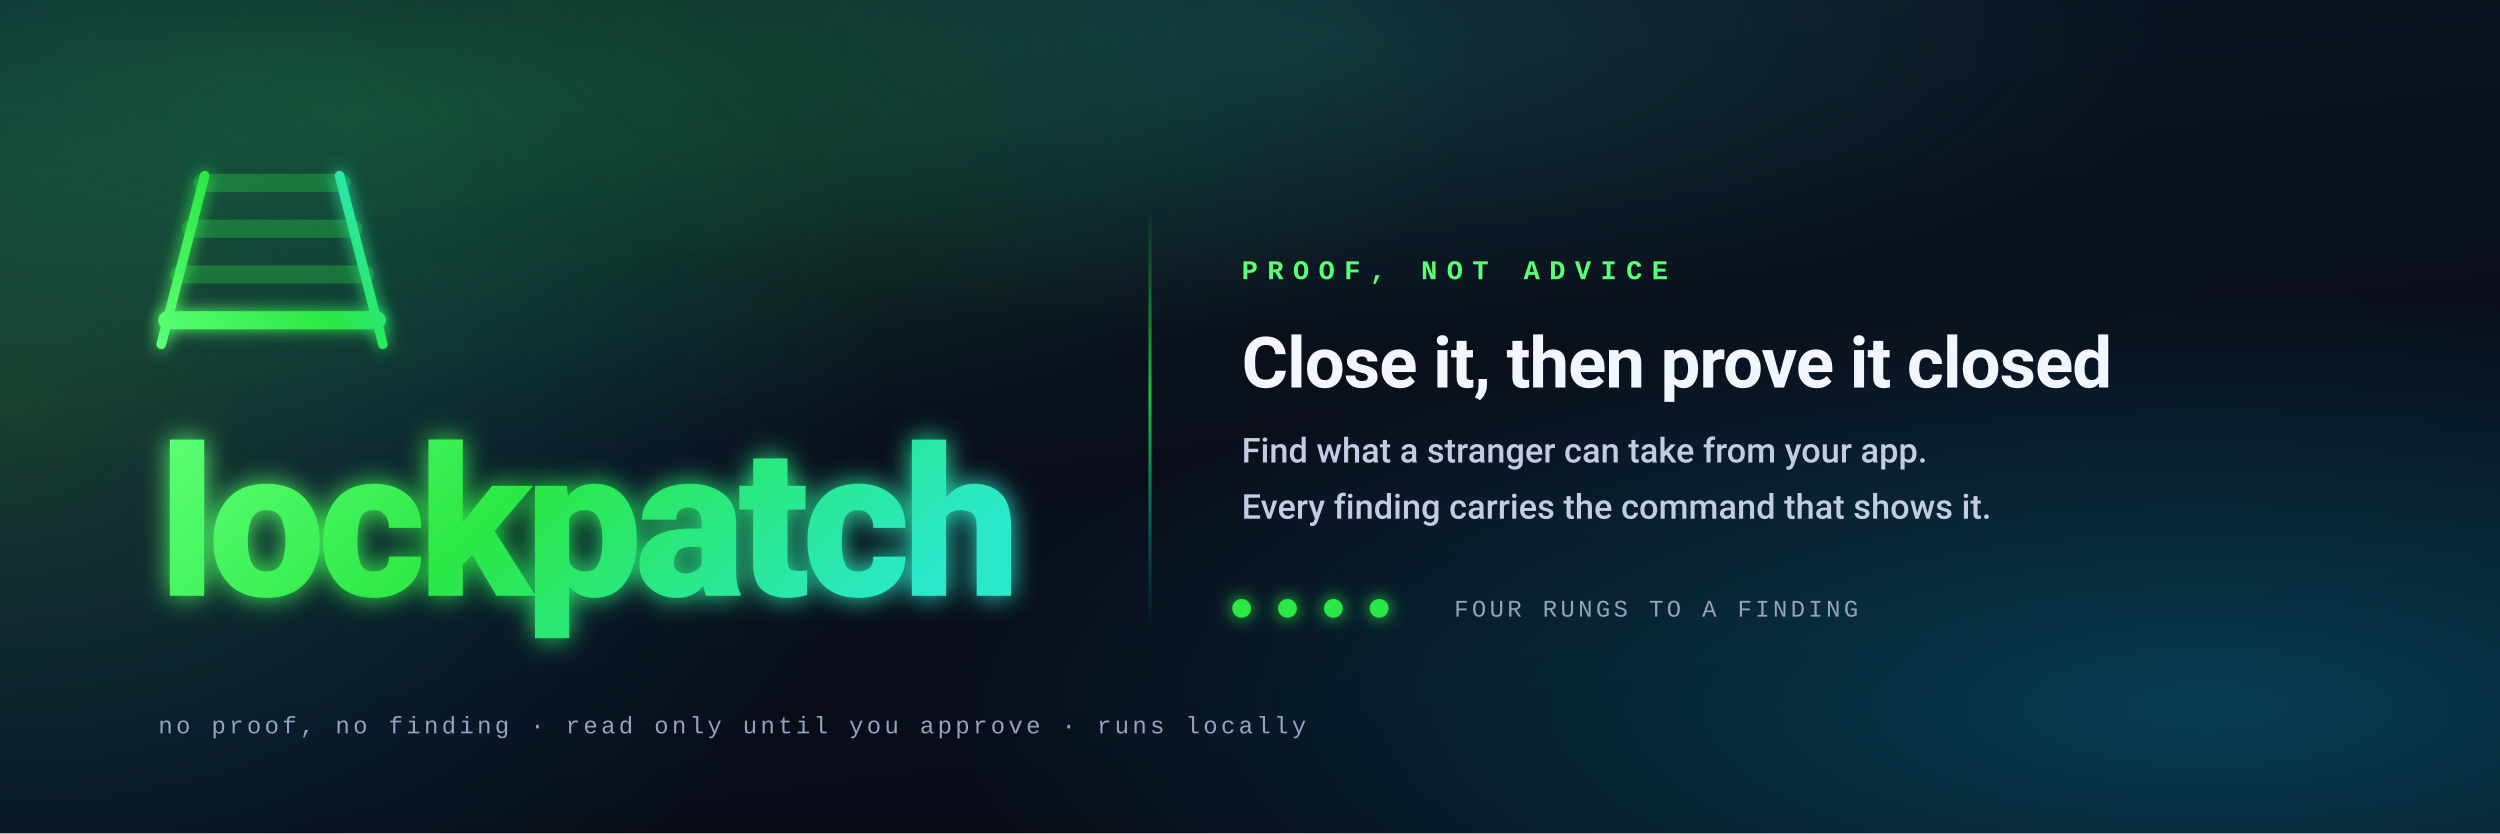
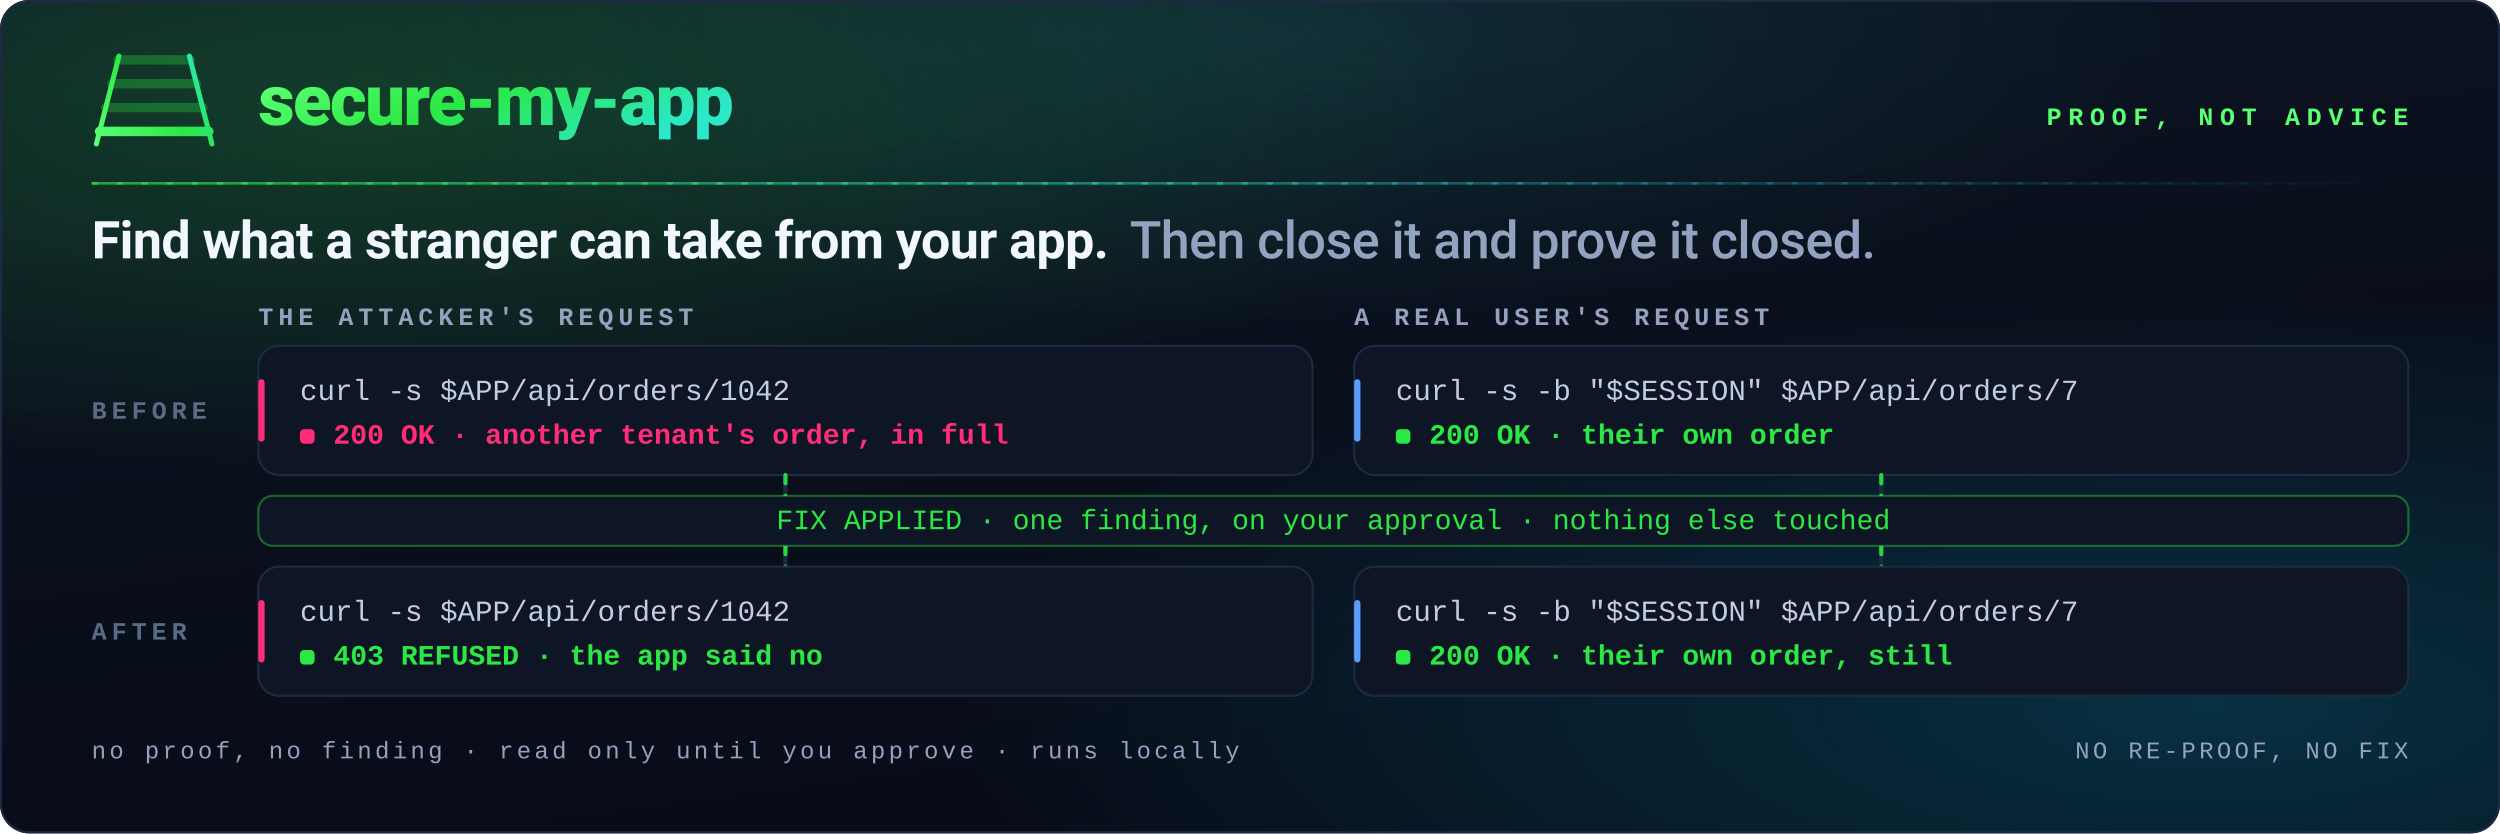
- <svg xmlns="http://www.w3.org/2000/svg" viewBox="0 0 1200 400" fill="none" role="img" aria-label="lockpatch, proof not advice: close it, then prove it closed">
+ <svg xmlns="http://www.w3.org/2000/svg" viewBox="0 0 1200 400" width="1200" height="400" role="img" aria-label="secure-my-app: find what a stranger can take from your app, then close it and prove it closed. Before the fix the attacker's request returns 200 OK and a real user's request returns 200 OK. After the fix the attacker's request is refused with 403 and the real user's request still returns 200 OK.">
  <defs>
    <linearGradient id="lk-ground" x1="0" y1="0" x2="0.4" y2="1">
      <stop offset="0%" stop-color="#0D1626" />
      <stop offset="55%" stop-color="#0A0F1C" />
      <stop offset="100%" stop-color="#080C18" />
    </linearGradient>
    <radialGradient id="lk-bloomA" cx="0.15" cy="0.13" r="0.44">
-       <stop offset="0%" stop-color="#2BE844" stop-opacity="0.24" />
+       <stop offset="0%" stop-color="#2BE844" stop-opacity="0.20" />
      <stop offset="100%" stop-color="#2BE844" stop-opacity="0" />
    </radialGradient>
    <radialGradient id="lk-bloomB" cx="0.88" cy="0.85" r="0.50">
-       <stop offset="0%" stop-color="#00D4FF" stop-opacity="0.24" />
+       <stop offset="0%" stop-color="#00D4FF" stop-opacity="0.18" />
      <stop offset="100%" stop-color="#00D4FF" stop-opacity="0" />
    </radialGradient>
    <radialGradient id="lk-bloomC" cx="0.52" cy="0.04" r="0.36">
-       <stop offset="0%" stop-color="#2BE8C8" stop-opacity="0.15" />
+       <stop offset="0%" stop-color="#2BE8C8" stop-opacity="0.12" />
      <stop offset="100%" stop-color="#2BE8C8" stop-opacity="0" />
    </radialGradient>
-     <radialGradient id="lk-wash" cx="0.5" cy="0.5" r="0.5">
-       <stop offset="0%" stop-color="#5BFF74" stop-opacity="0.18" />
-       <stop offset="42%" stop-color="#2BE8C8" stop-opacity="0.112" />
-       <stop offset="76%" stop-color="#00D4FF" stop-opacity="0.044" />
-       <stop offset="100%" stop-color="#00D4FF" stop-opacity="0" />
-     </radialGradient>
-     <clipPath id="lk-frame">
-       <rect width="1200" height="400" />
-     </clipPath>
-     <linearGradient id="lk-rule" gradientUnits="userSpaceOnUse" x1="552" y1="100" x2="552" y2="300">
-       <stop offset="0%" stop-color="#2BE844" stop-opacity="0" />
-       <stop offset="45%" stop-color="#2BE844" stop-opacity="0.8" />
+     <linearGradient id="lk-rule" gradientUnits="userSpaceOnUse" x1="44" y1="88" x2="1156" y2="88">
+       <stop offset="0%" stop-color="#2BE844" stop-opacity="0.65" />
+       <stop offset="45%" stop-color="#2BE8C8" stop-opacity="0.45" />
      <stop offset="100%" stop-color="#00D4FF" stop-opacity="0" />
    </linearGradient>
    <linearGradient id="lk-ink" gradientUnits="userSpaceOnUse" x1="40" y1="202" x2="216" y2="54">
      <stop class="lkk1" offset="0%" stop-color="#5BFF74" />
      <stop class="lkk2" offset="52%" stop-color="#2BE844" />
      <stop class="lkk3" offset="100%" stop-color="#2BE8C8" />
    </linearGradient>
-     <filter id="lk-glow" x="-45%" y="-45%" width="190%" height="190%">
-       <feGaussianBlur stdDeviation="6.5" result="b" />
-       <feMerge>
-         <feMergeNode in="b" />
-         <feMergeNode in="SourceGraphic" />
-       </feMerge>
-     </filter>
-     <filter id="lk-glow-sm" x="-150%" y="-150%" width="400%" height="400%">
-       <feGaussianBlur stdDeviation="4.2" result="b" />
-       <feMerge>
-         <feMergeNode in="b" />
-         <feMergeNode in="SourceGraphic" />
-       </feMerge>
-     </filter>
    <linearGradient id="lk-word" x1="0" y1="0" x2="1" y2="0.25">
      <stop class="lkk1" offset="0%" stop-color="#5BFF74" />
      <stop class="lkk2" offset="46%" stop-color="#2BE844" />
      <stop class="lkk3" offset="100%" stop-color="#2BE8C8" />
    </linearGradient>
-     <linearGradient id="lk-sheen" x1="0" y1="0" x2="1" y2="0">
-       <stop offset="0%" stop-color="#FFFFFF" stop-opacity="0" />
-       <stop offset="50%" stop-color="#FFFFFF" stop-opacity="0.62" />
-       <stop offset="100%" stop-color="#FFFFFF" stop-opacity="0" />
-     </linearGradient>
-     <clipPath id="lk-wordclip">
-       <text x="76" y="286" font-family="system-ui, -apple-system, 'Segoe UI', Roboto, 'Helvetica Neue', Arial, sans-serif" font-size="100" font-weight="800" letter-spacing="-3.6">lockpatch</text>
+     <clipPath id="lk-frame">
+       <rect width="1200" height="400" rx="14" />
    </clipPath>
  </defs>
  <style>
    .disp { font-family: system-ui, -apple-system, 'Segoe UI', Roboto, 'Helvetica Neue', Arial, sans-serif; }
    .mono { font-family: ui-monospace, SFMono-Regular, 'SF Mono', Menlo, Consolas, 'Liberation Mono', monospace; }
-     .eyebrow { font-size: 13px; font-weight: 600; letter-spacing: 4.5px; fill: #5BFF74; }
-     .head    { font-size: 34px; font-weight: 700; fill: #F2F6FF; letter-spacing: -0.5px; }
-     .sub     { font-size: 16.5px; font-weight: 500; fill: #C2CDE4; }
-     .tag     { font-size: 11.5px; letter-spacing: 1.6px; fill: #93A2BE; }
+     .kick  { font-size: 12px; font-weight: 600; letter-spacing: 3.2px; fill: #5BFF74; }
+     .lede  { font-size: 25px; font-weight: 700; fill: #F2F6FF; letter-spacing: -0.3px; }
+     .lede2 { font-size: 25px; font-weight: 500; fill: #93A2BE; letter-spacing: -0.3px; }
+     .colhd { font-size: 12px; font-weight: 600; letter-spacing: 2.4px; fill: #93A2BE; }
+     .rowhd { font-size: 12px; font-weight: 600; letter-spacing: 2.4px; fill: #5B6B85; }
+     .cmd   { font-size: 14px; fill: #C2CDE4; }
+     .res   { font-size: 13.5px; font-weight: 600; }
+     .tag   { font-size: 11.5px; letter-spacing: 1.6px; fill: #93A2BE; }
+     .card  { fill: #0E1524; stroke: #1E2A42; stroke-width: 1; }
+ 
    @keyframes lk-breathe { 0%,100% { opacity:0.62; } 50% { opacity:1; } }
    .lkbloom { animation: lk-breathe 11s ease-in-out infinite; }
-     @keyframes lk-sweep { 0% { transform: translateX(-360px); } 100% { transform: translateX(1560px); } }
-     .lkwash { animation: lk-sweep 17s cubic-bezier(.5,0,.5,1) infinite; }
-     @keyframes lk-sheen { 0% { transform: translateX(0); } 15%,100% { transform: translateX(640px); } }
-     .lksheen { animation: lk-sheen 8.5s cubic-bezier(.4,0,.3,1) infinite; }
-     /* four pips, four rungs */
-     @keyframes lk-pip { 0%,100% { opacity: 0.45; } 50% { opacity: 1; } }
-     .lkp1 { animation: lk-pip 5s ease-in-out infinite 0.0s; }
-     .lkp2 { animation: lk-pip 5s ease-in-out infinite 0.4s; }
-     .lkp3 { animation: lk-pip 5s ease-in-out infinite 0.8s; }
-     .lkp4 { animation: lk-pip 5s ease-in-out infinite 1.2s; }
+     @keyframes lk-flow { to { stroke-dashoffset: -240; } }
+     .flowline { animation: lk-flow 14s linear infinite; }
+     @keyframes lk-drop { to { stroke-dashoffset: -40; } }
+     .dropline { animation: lk-drop 3.2s linear infinite; }
+     @keyframes lk-rise { from { opacity: 0; transform: translateY(8px); } to { opacity: 1; transform: translateY(0); } }
+     .row-fix { animation: lk-rise 0.7s ease-out 0.8s both; }
+     .row-new { animation: lk-rise 0.7s ease-out 1.4s both; }
+     @keyframes lk-pip { 0%,100% { opacity: 0.5; } 50% { opacity: 1; } }
+     .hole { animation: lk-pip 2.6s ease-in-out infinite; }
+     .shut { animation: lk-pip 2.6s ease-in-out infinite 1.3s; }
+     /* one rung at a time, bottom to top: exists, reach, control, impact */
    @keyframes lk-climb { 0% { opacity:0; } 3% { opacity:1; } 21% { opacity:1; } 24%,100% { opacity:0; } }
    .lkr1 { animation: lk-climb 8s linear infinite 0s; }
    .lkr2 { animation: lk-climb 8s linear infinite -6s; }
    .lkr3 { animation: lk-climb 8s linear infinite -4s; }
    .lkr4 { animation: lk-climb 8s linear infinite -2s; }
    @keyframes lk-k1 { 0%,100% { stop-color:#5BFF74; } 50% { stop-color:#2BE844; } }
    @keyframes lk-k2 { 0%,100% { stop-color:#2BE844; } 50% { stop-color:#2BE8C8; } }
    @keyframes lk-k3 { 0%,100% { stop-color:#2BE8C8; } 50% { stop-color:#00D4FF; } }
    .lkk1 { animation: lk-k1 12s ease-in-out infinite; }
    .lkk2 { animation: lk-k2 12s ease-in-out infinite; }
    .lkk3 { animation: lk-k3 12s ease-in-out infinite; }
    @media (prefers-reduced-motion: reduce) { * { animation: none !important; } }
  </style>
-   <rect width="1200" height="400" fill="url(#lk-ground)" />
-   <g class="lkbloom">
-     <rect width="1200" height="400" fill="url(#lk-bloomA)" />
-     <rect width="1200" height="400" fill="url(#lk-bloomB)" />
-     <rect width="1200" height="400" fill="url(#lk-bloomC)" />
-   </g>
  <g clip-path="url(#lk-frame)">
-     <g transform="translate(0,196)">
-       <ellipse class="lkwash" cx="0" cy="0" rx="430" ry="300" fill="url(#lk-wash)" />
+     <rect width="1200" height="400" fill="url(#lk-ground)" />
+     <g class="lkbloom">
+       <rect width="1200" height="400" fill="url(#lk-bloomA)" />
+       <rect width="1200" height="400" fill="url(#lk-bloomB)" />
+       <rect width="1200" height="400" fill="url(#lk-bloomC)" />
    </g>
  </g>
-   <g transform="translate(56.6,50.8) scale(0.5781)">
+   <rect x="0.5" y="0.5" width="1199" height="399" rx="13.5" fill="none" stroke="#1E2A42" stroke-width="1" />
+   <g transform="translate(35.41,9.42) scale(0.3015)">
    <g stroke="#2BE844" stroke-opacity="0.30" stroke-width="15" stroke-linecap="round">
      <line x1="41.1" y1="178" x2="214.9" y2="178" />
      <line x1="50.9" y1="140" x2="205.1" y2="140" />
      <line x1="60.7" y1="102" x2="195.3" y2="102" />
      <line x1="70.5" y1="64" x2="185.5" y2="64" />
    </g>
-     <g stroke="url(#lk-ink)" stroke-width="8" stroke-linecap="round" filter="url(#lk-glow)">
+     <g stroke="url(#lk-ink)" stroke-width="8" stroke-linecap="round">
      <line x1="36" y1="198" x2="72" y2="58" />
      <line x1="220" y1="198" x2="184" y2="58" />
    </g>
-     <g stroke="url(#lk-ink)" stroke-width="15" stroke-linecap="round" filter="url(#lk-glow)">
+     <g stroke="url(#lk-ink)" stroke-width="15" stroke-linecap="round">
      <line class="lkr1" x1="41.1" y1="178" x2="214.9" y2="178" />
      <line class="lkr2" x1="50.9" y1="140" x2="205.1" y2="140" opacity="0" />
      <line class="lkr3" x1="60.7" y1="102" x2="195.3" y2="102" opacity="0" />
      <line class="lkr4" x1="70.5" y1="64" x2="185.5" y2="64" opacity="0" />
    </g>
  </g>
-   <g filter="url(#lk-glow)">
-     <text class="disp" x="76" y="286" font-size="100" font-weight="800" letter-spacing="-3.6" fill="url(#lk-word)">lockpatch</text>
+   <text class="disp" x="124" y="60" font-size="34" font-weight="800" letter-spacing="-0.8" fill="url(#lk-word)">secure-my-app</text>
+   <text class="mono kick" x="1156" y="60" text-anchor="end">PROOF, NOT ADVICE</text>
+   <line x1="44" y1="88" x2="1156" y2="88" stroke="url(#lk-rule)" stroke-width="1.25" />
+   <line class="flowline" x1="44" y1="88" x2="1156" y2="88" stroke="url(#lk-rule)" stroke-width="1.25" stroke-dasharray="3 9" />
+   <text class="disp lede" x="44" y="124">Find what a stranger can take from your app.<tspan class="lede2" dx="10">Then close it and prove it closed.</tspan>
+   </text>
+   <text class="mono colhd" x="124" y="156">THE ATTACKER'S REQUEST</text>
+   <text class="mono colhd" x="650" y="156">A REAL USER'S REQUEST</text>
+   <text class="mono rowhd" x="44" y="201">BEFORE</text>
+   <text class="mono rowhd" x="44" y="307">AFTER</text>
+   <rect x="124" y="166" width="506" height="62" rx="10" class="card" />
+   <rect x="124" y="182" width="3" height="30" rx="1.5" fill="#FF2D78" />
+   <text class="mono cmd" x="144" y="192">curl -s $APP/api/orders/1042</text>
+   <g class="hole">
+     <rect x="144" y="206" width="7" height="7" rx="2" fill="#FF2D78" />
+     <text class="mono res" x="160" y="213" fill="#FF2D78">200 OK  ·  another tenant's order, in full</text>
  </g>
-   <g clip-path="url(#lk-wordclip)">
-     <g transform="skewX(-18)">
-       <rect class="lksheen" x="-56" y="200" width="52" height="130" fill="url(#lk-sheen)" opacity="0.45" />
+   <rect x="650" y="166" width="506" height="62" rx="10" class="card" />
+   <rect x="650" y="182" width="3" height="30" rx="1.5" fill="#5B9DFF" />
+   <text class="mono cmd" x="670" y="192">curl -s -b "$SESSION" $APP/api/orders/7</text>
+   <rect x="670" y="206" width="7" height="7" rx="2" fill="#2BE844" />
+   <text class="mono res" x="686" y="213" fill="#2BE844">200 OK  ·  their own order</text>
+   <g stroke="#1E2A42" stroke-width="2">
+     <line x1="377" y1="228" x2="377" y2="238" />
+     <line x1="903" y1="228" x2="903" y2="238" />
+     <line x1="377" y1="262" x2="377" y2="272" />
+     <line x1="903" y1="262" x2="903" y2="272" />
+   </g>
+   <g class="dropline" stroke="#2BE844" stroke-width="2" stroke-dasharray="4 6" stroke-linecap="round" opacity="0.9">
+     <line x1="377" y1="228" x2="377" y2="238" />
+     <line x1="903" y1="228" x2="903" y2="238" />
+     <line x1="377" y1="262" x2="377" y2="272" />
+     <line x1="903" y1="262" x2="903" y2="272" />
+   </g>
+   <g class="row-fix">
+     <rect x="124" y="238" width="1032" height="24" rx="7" fill="#0E1524" stroke="#2BE844" stroke-opacity="0.4" stroke-width="1" />
+     <text class="mono" x="640" y="254" font-size="13.5" fill="#2BE844" text-anchor="middle">FIX APPLIED  ·  one finding, on your approval  ·  nothing else touched</text>
+   </g>
+   <g class="row-new">
+     <rect x="124" y="272" width="506" height="62" rx="10" class="card" />
+     <rect x="124" y="288" width="3" height="30" rx="1.5" fill="#FF2D78" />
+     <text class="mono cmd" x="144" y="298">curl -s $APP/api/orders/1042</text>
+     <g class="shut">
+       <rect x="144" y="312" width="7" height="7" rx="2" fill="#2BE844" />
+       <text class="mono res" x="160" y="319" fill="#2BE844">403 REFUSED  ·  the app said no</text>
    </g>
+     <rect x="650" y="272" width="506" height="62" rx="10" class="card" />
+     <rect x="650" y="288" width="3" height="30" rx="1.5" fill="#5B9DFF" />
+     <text class="mono cmd" x="670" y="298">curl -s -b "$SESSION" $APP/api/orders/7</text>
+     <rect x="670" y="312" width="7" height="7" rx="2" fill="#2BE844" />
+     <text class="mono res" x="686" y="319" fill="#2BE844">200 OK  ·  their own order, still</text>
  </g>
-   <line x1="552" y1="100" x2="552" y2="300" stroke="url(#lk-rule)" stroke-width="1.5" />
-   <g transform="translate(596,0)">
-     <text class="mono eyebrow" x="0" y="134">PROOF, NOT ADVICE</text>
-     <text class="disp head" x="0" y="186">Close it, then prove it closed</text>
-     <text class="disp sub" x="0" y="222">Find what a stranger can take from your app.</text>
-     <text class="disp sub" x="0" y="249">Every finding carries the command that shows it.</text>
-     <g transform="translate(0,292)">
-       <g class="lkp1">
-         <circle cx="0" cy="0" r="4.5" fill="#2BE844" filter="url(#lk-glow-sm)" />
-       </g>
-       <g class="lkp2">
-         <circle cx="22" cy="0" r="4.5" fill="#2BE844" filter="url(#lk-glow-sm)" />
-       </g>
-       <g class="lkp3">
-         <circle cx="44" cy="0" r="4.5" fill="#2BE844" filter="url(#lk-glow-sm)" />
-       </g>
-       <g class="lkp4">
-         <circle cx="66" cy="0" r="4.5" fill="#2BE844" filter="url(#lk-glow-sm)" />
-       </g>
-       <text class="mono tag" x="102" y="4">FOUR RUNGS TO A FINDING</text>
-     </g>
-   </g>
-   <text class="mono tag" x="76" y="352">no proof, no finding  ·  read only until you approve  ·  runs locally</text>
+   <text class="mono tag" x="44" y="364">no proof, no finding  ·  read only until you approve  ·  runs locally</text>
+   <text class="mono tag" x="1156" y="364" text-anchor="end" fill="#5B6B85">NO RE-PROOF, NO FIX</text>
</svg>
